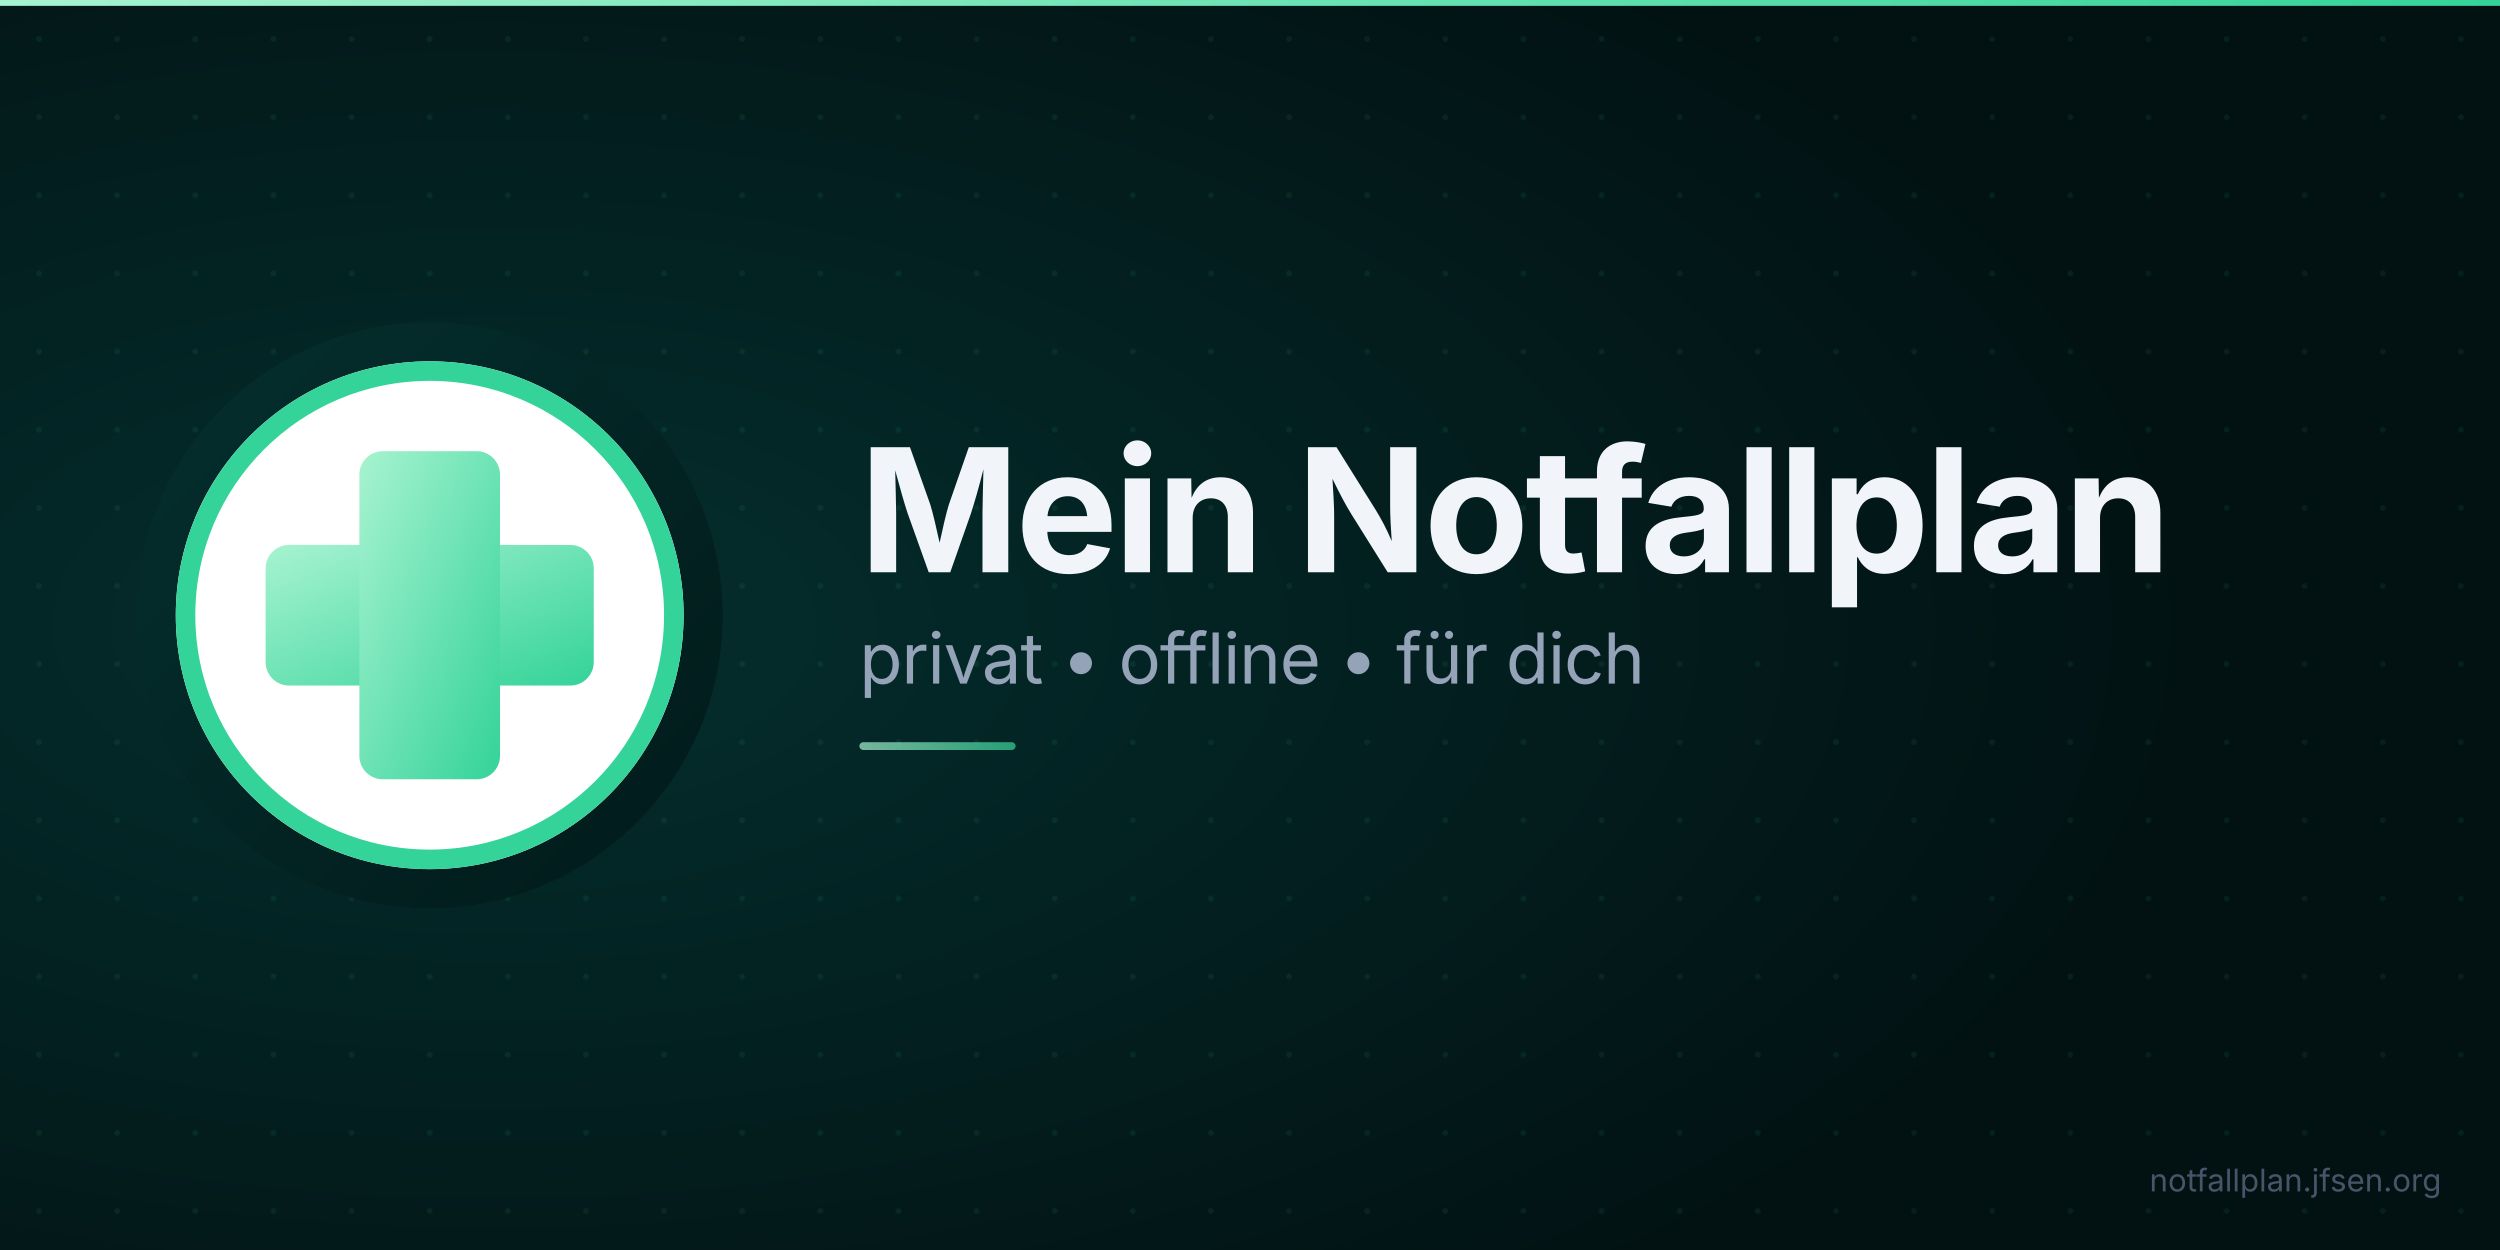
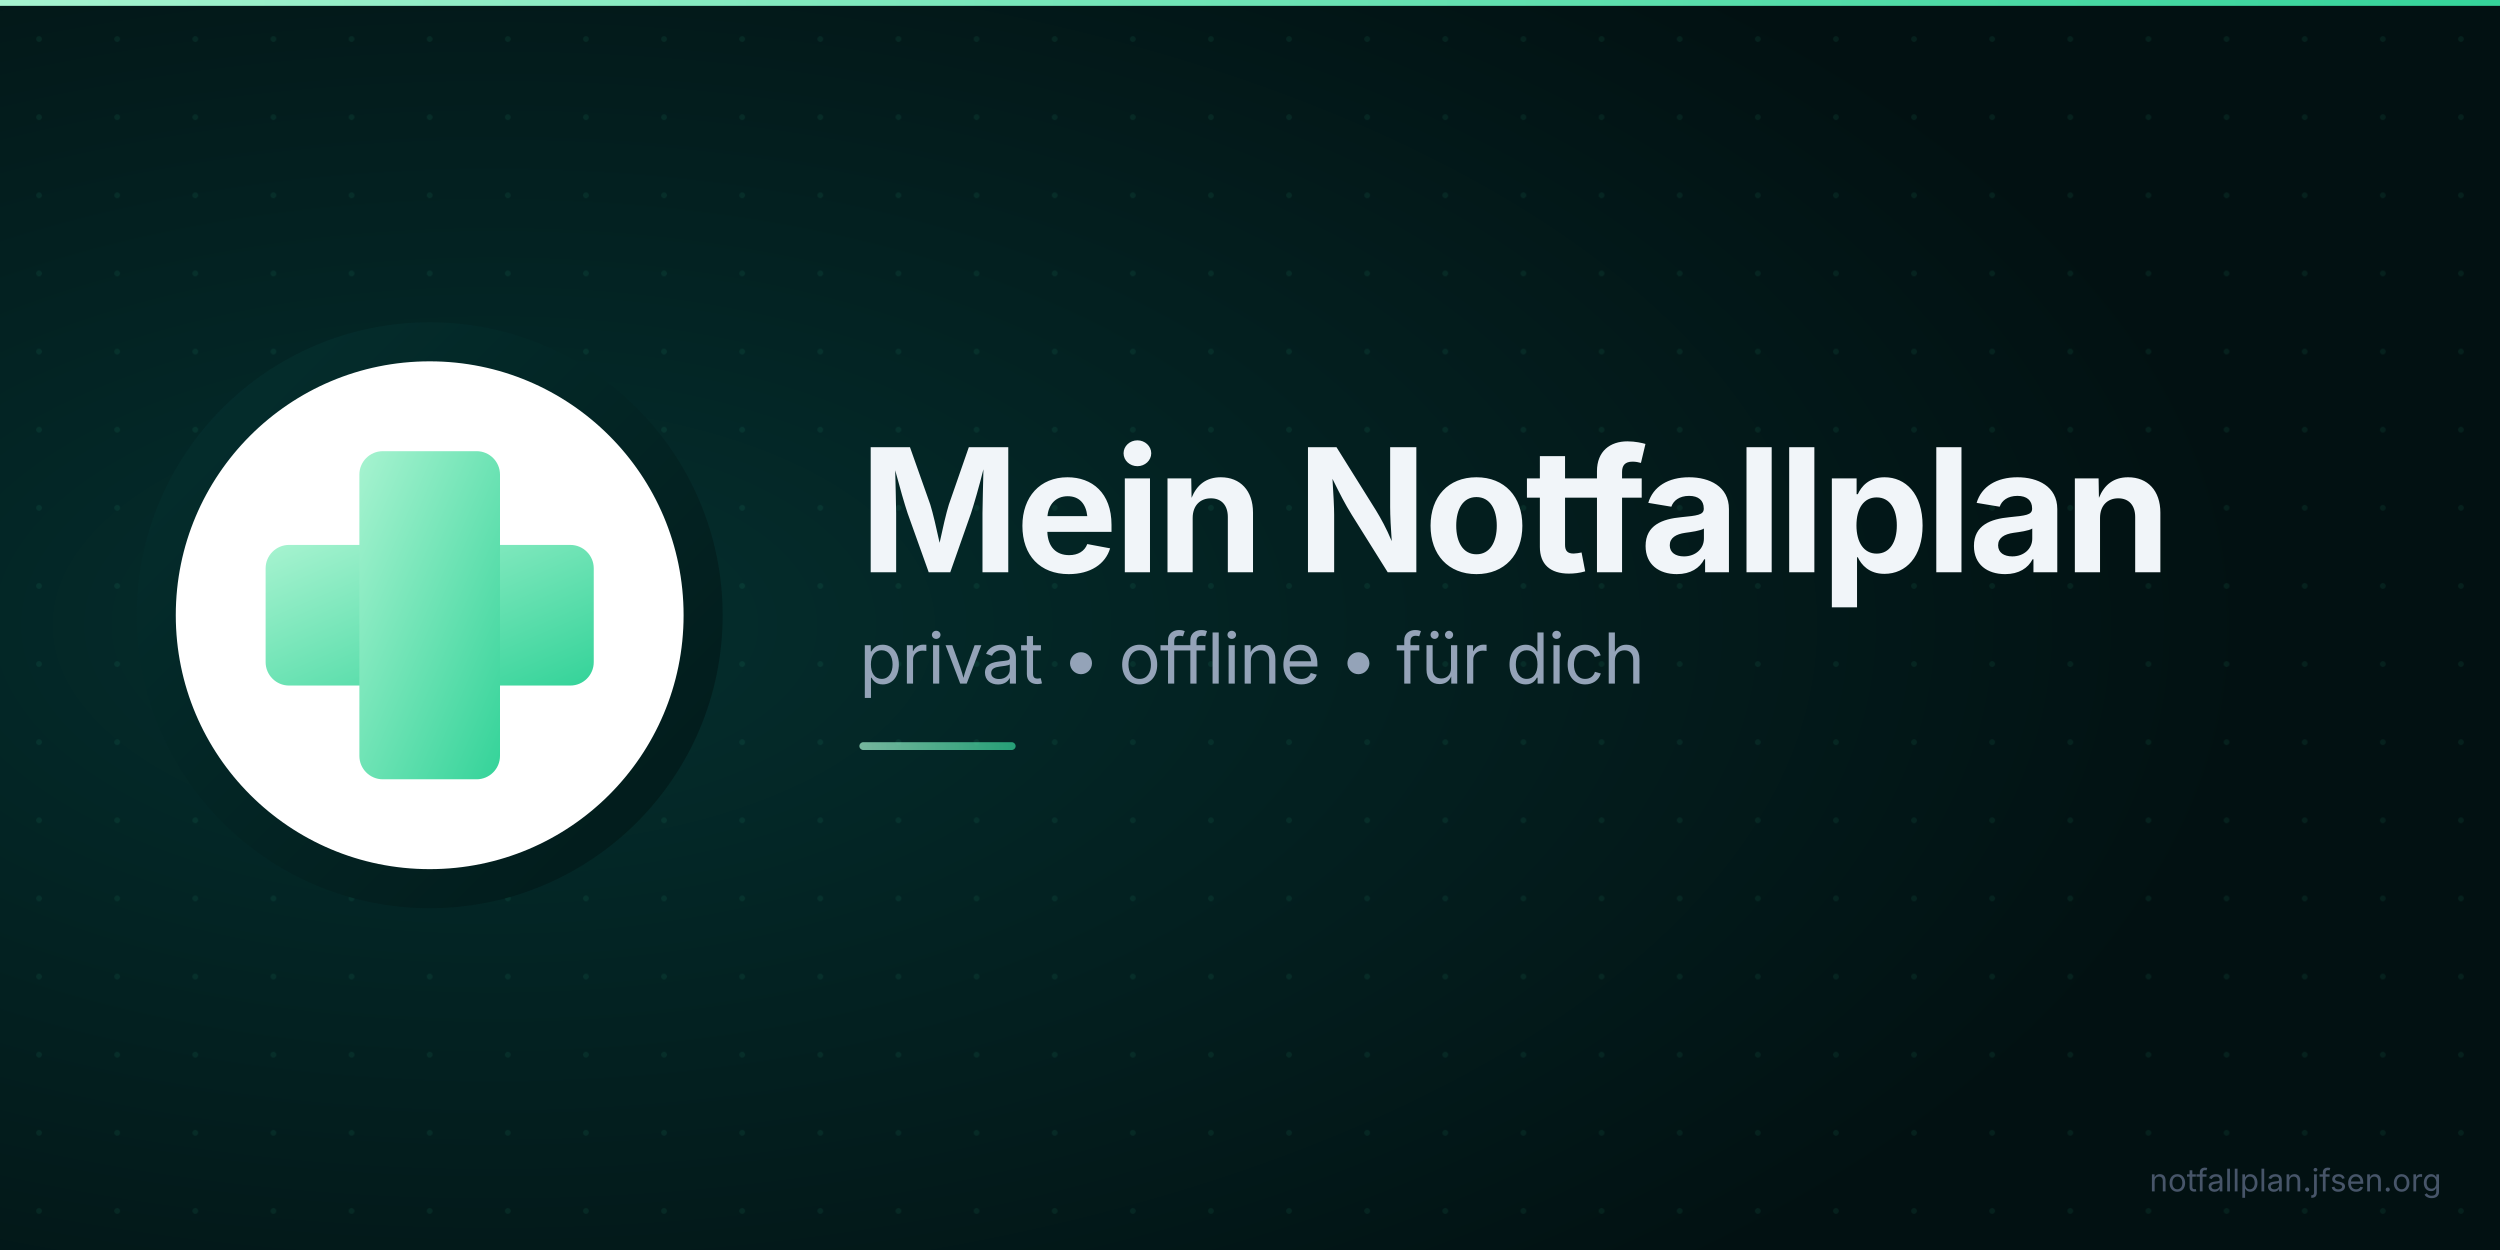
<svg xmlns="http://www.w3.org/2000/svg" width="1280" height="640" viewBox="0 0 1280 640">
  <defs>
    <radialGradient id="bgGlow" cx="20%" cy="50%" r="70%">
      <stop offset="0%" stop-color="#042f2e" />
      <stop offset="100%" stop-color="#021112" />
    </radialGradient>
    <linearGradient id="ringGrad" x1="0%" y1="0%" x2="100%" y2="100%">
      <stop offset="0%" stop-color="#042f2e" />
      <stop offset="100%" stop-color="#021a1a" />
    </linearGradient>
    <linearGradient id="crossGrad" x1="0%" y1="0%" x2="100%" y2="100%">
      <stop offset="0%" stop-color="#a7f3d0" />
      <stop offset="100%" stop-color="#34d399" />
    </linearGradient>
    <linearGradient id="textAccent" x1="0" y1="0" x2="1" y2="0">
      <stop offset="0%" stop-color="#a7f3d0" />
      <stop offset="100%" stop-color="#34d399" />
    </linearGradient>
  </defs>
  <rect width="1280" height="640" fill="url(#bgGlow)" />
  <g opacity="0.08">
    <pattern id="dots" x="0" y="0" width="40" height="40" patternUnits="userSpaceOnUse">
      <circle cx="20" cy="20" r="1.5" fill="#34d399" />
    </pattern>
    <rect width="1280" height="640" fill="url(#dots)" />
  </g>
  <rect x="0" y="0" width="1280" height="3" fill="url(#textAccent)" />
  <circle cx="220" cy="315" r="140" fill="#ffffff" stroke="url(#ringGrad)" stroke-width="20" />
-   <circle cx="220" cy="315" r="125" fill="none" stroke="#34d399" stroke-width="10" />
  <rect x="136" y="279" width="168" height="72" rx="12" fill="url(#crossGrad)" />
  <rect x="184" y="231" width="72" height="168" rx="12" fill="url(#crossGrad)" />
  <text x="440" y="293" font-family="system-ui, -apple-system, sans-serif" font-size="88" font-weight="700" fill="#f1f5f9" letter-spacing="-2">Mein Notfallplan</text>
  <text x="440" y="350" font-family="system-ui, -apple-system, sans-serif" font-size="36" font-weight="400" fill="#94a3b8" letter-spacing="-0.5">privat • offline • für dich</text>
  <rect x="440" y="380" width="80" height="4" rx="2" fill="url(#textAccent)" opacity="0.7" />
  <text x="1250" y="610" font-family="system-ui, -apple-system, sans-serif" font-size="16" font-weight="400" fill="#475569" text-anchor="end">notfallplan.jfsen.org</text>
</svg>
